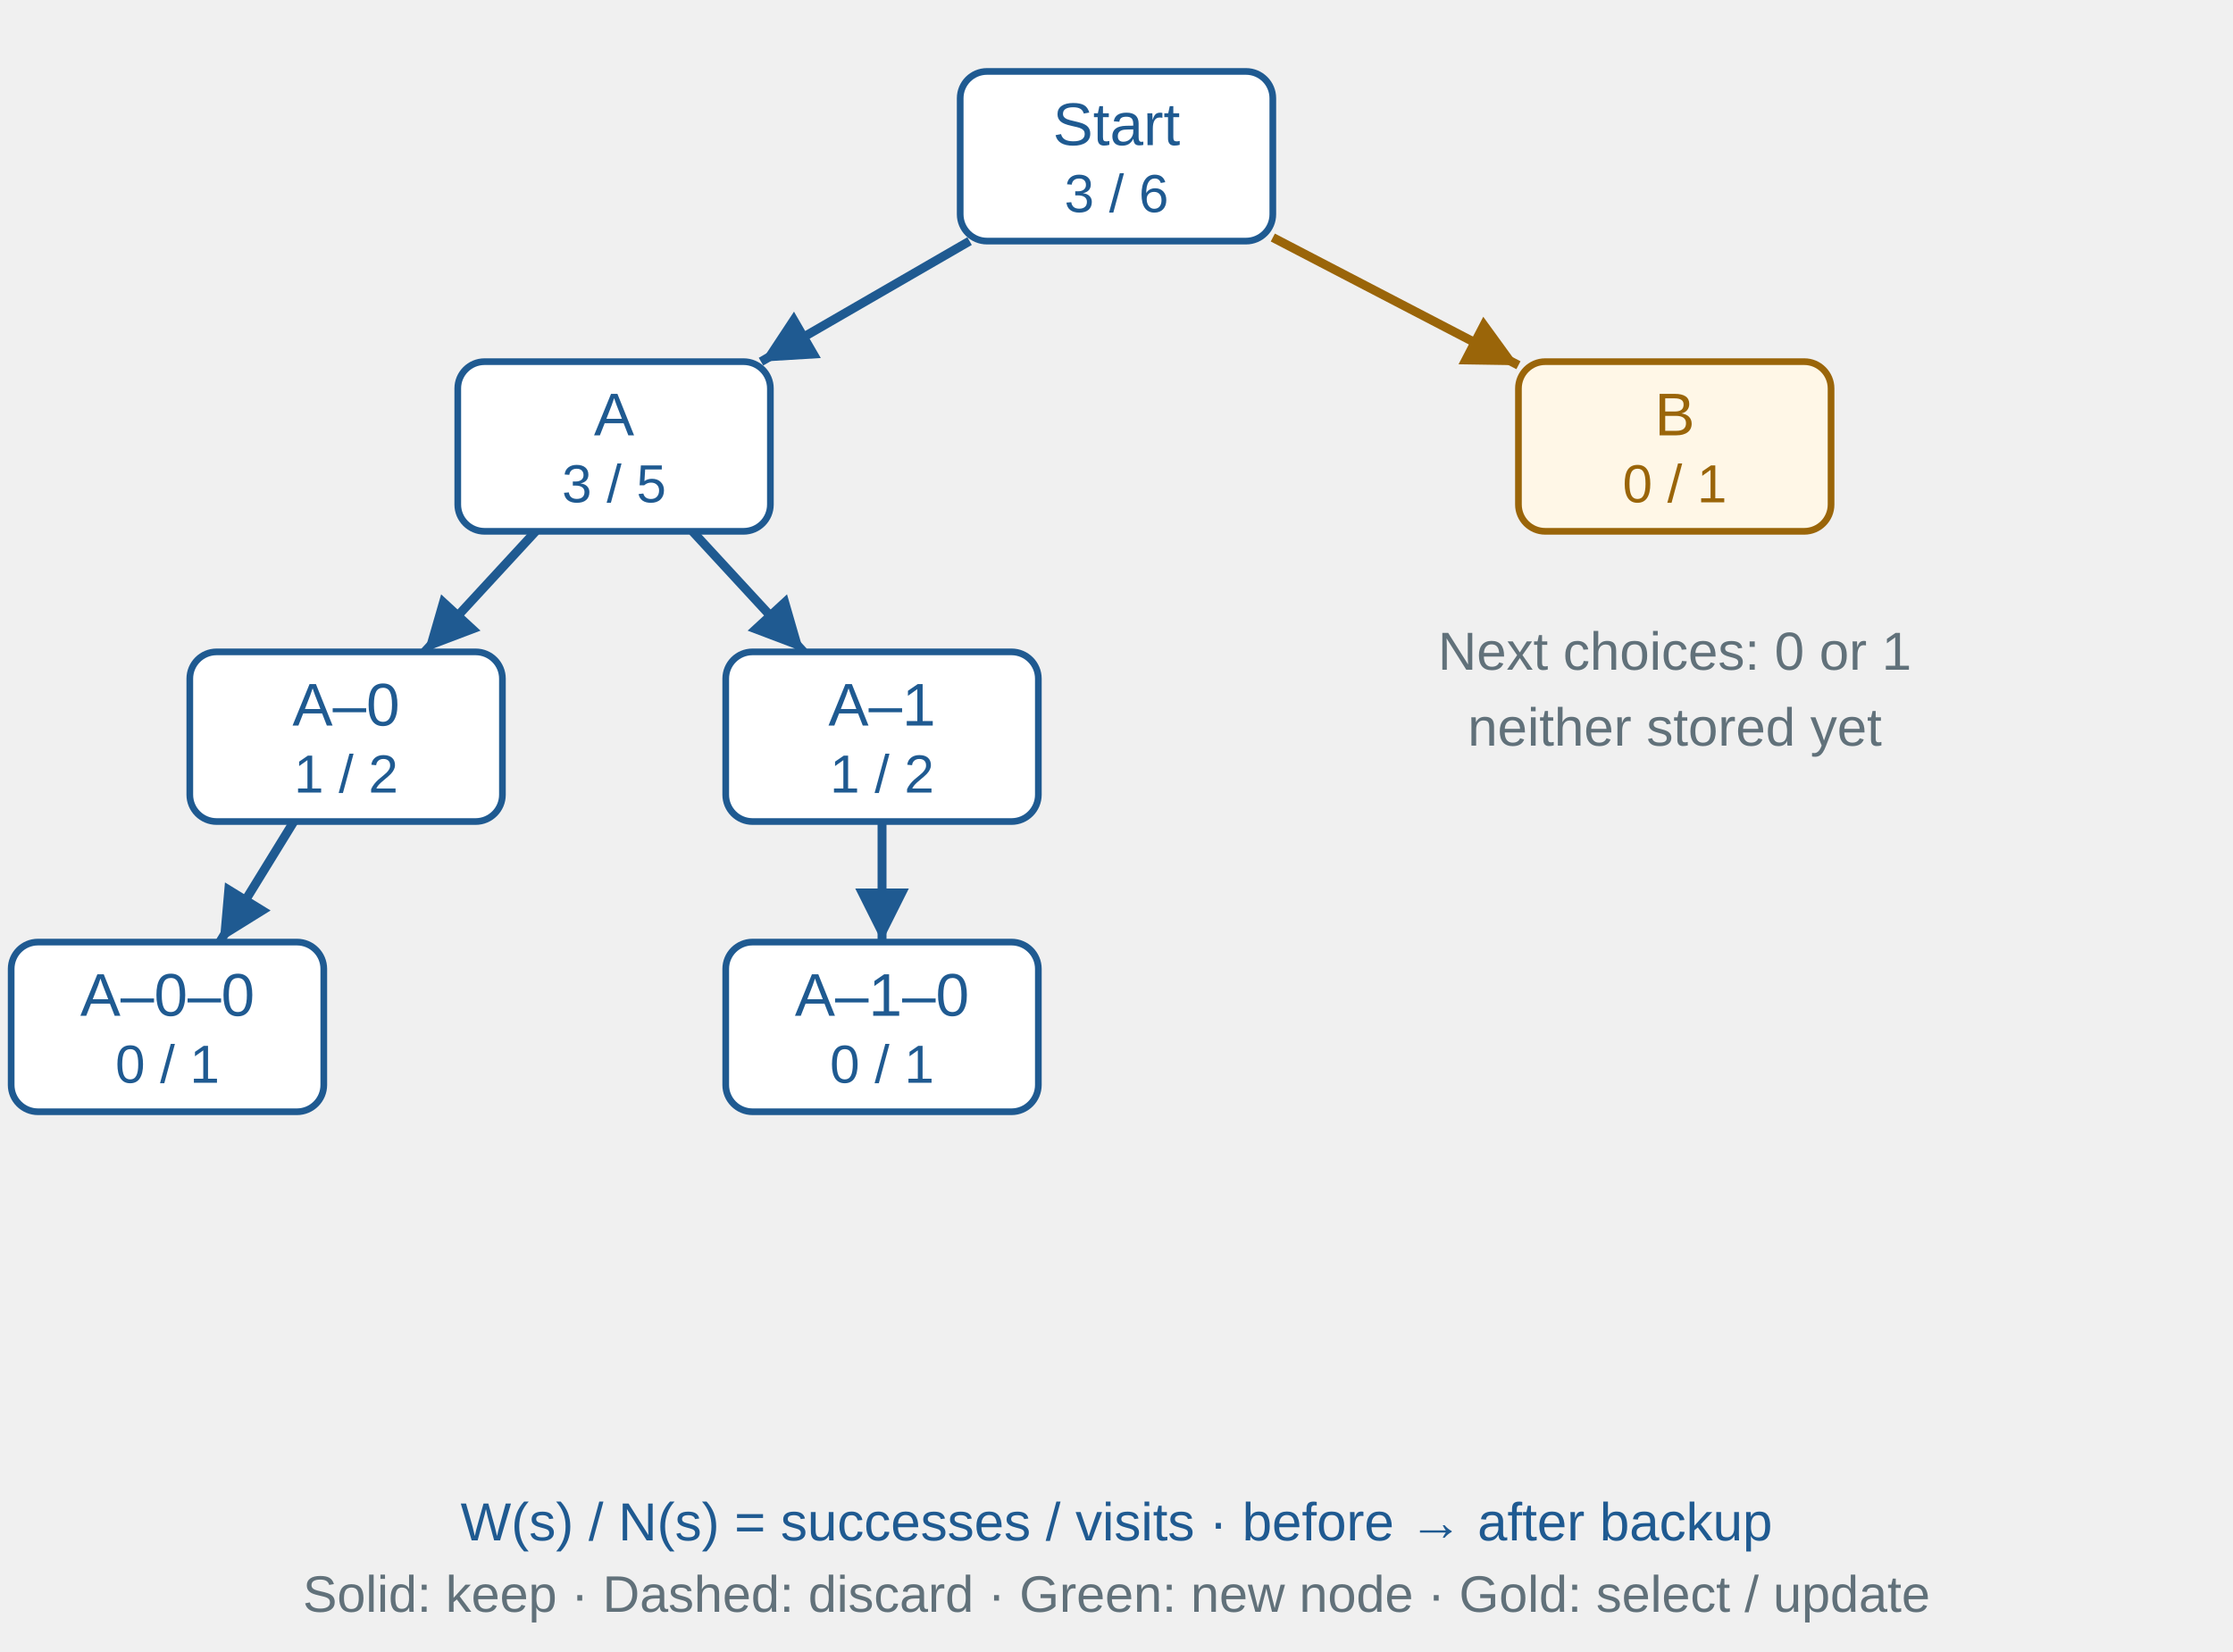
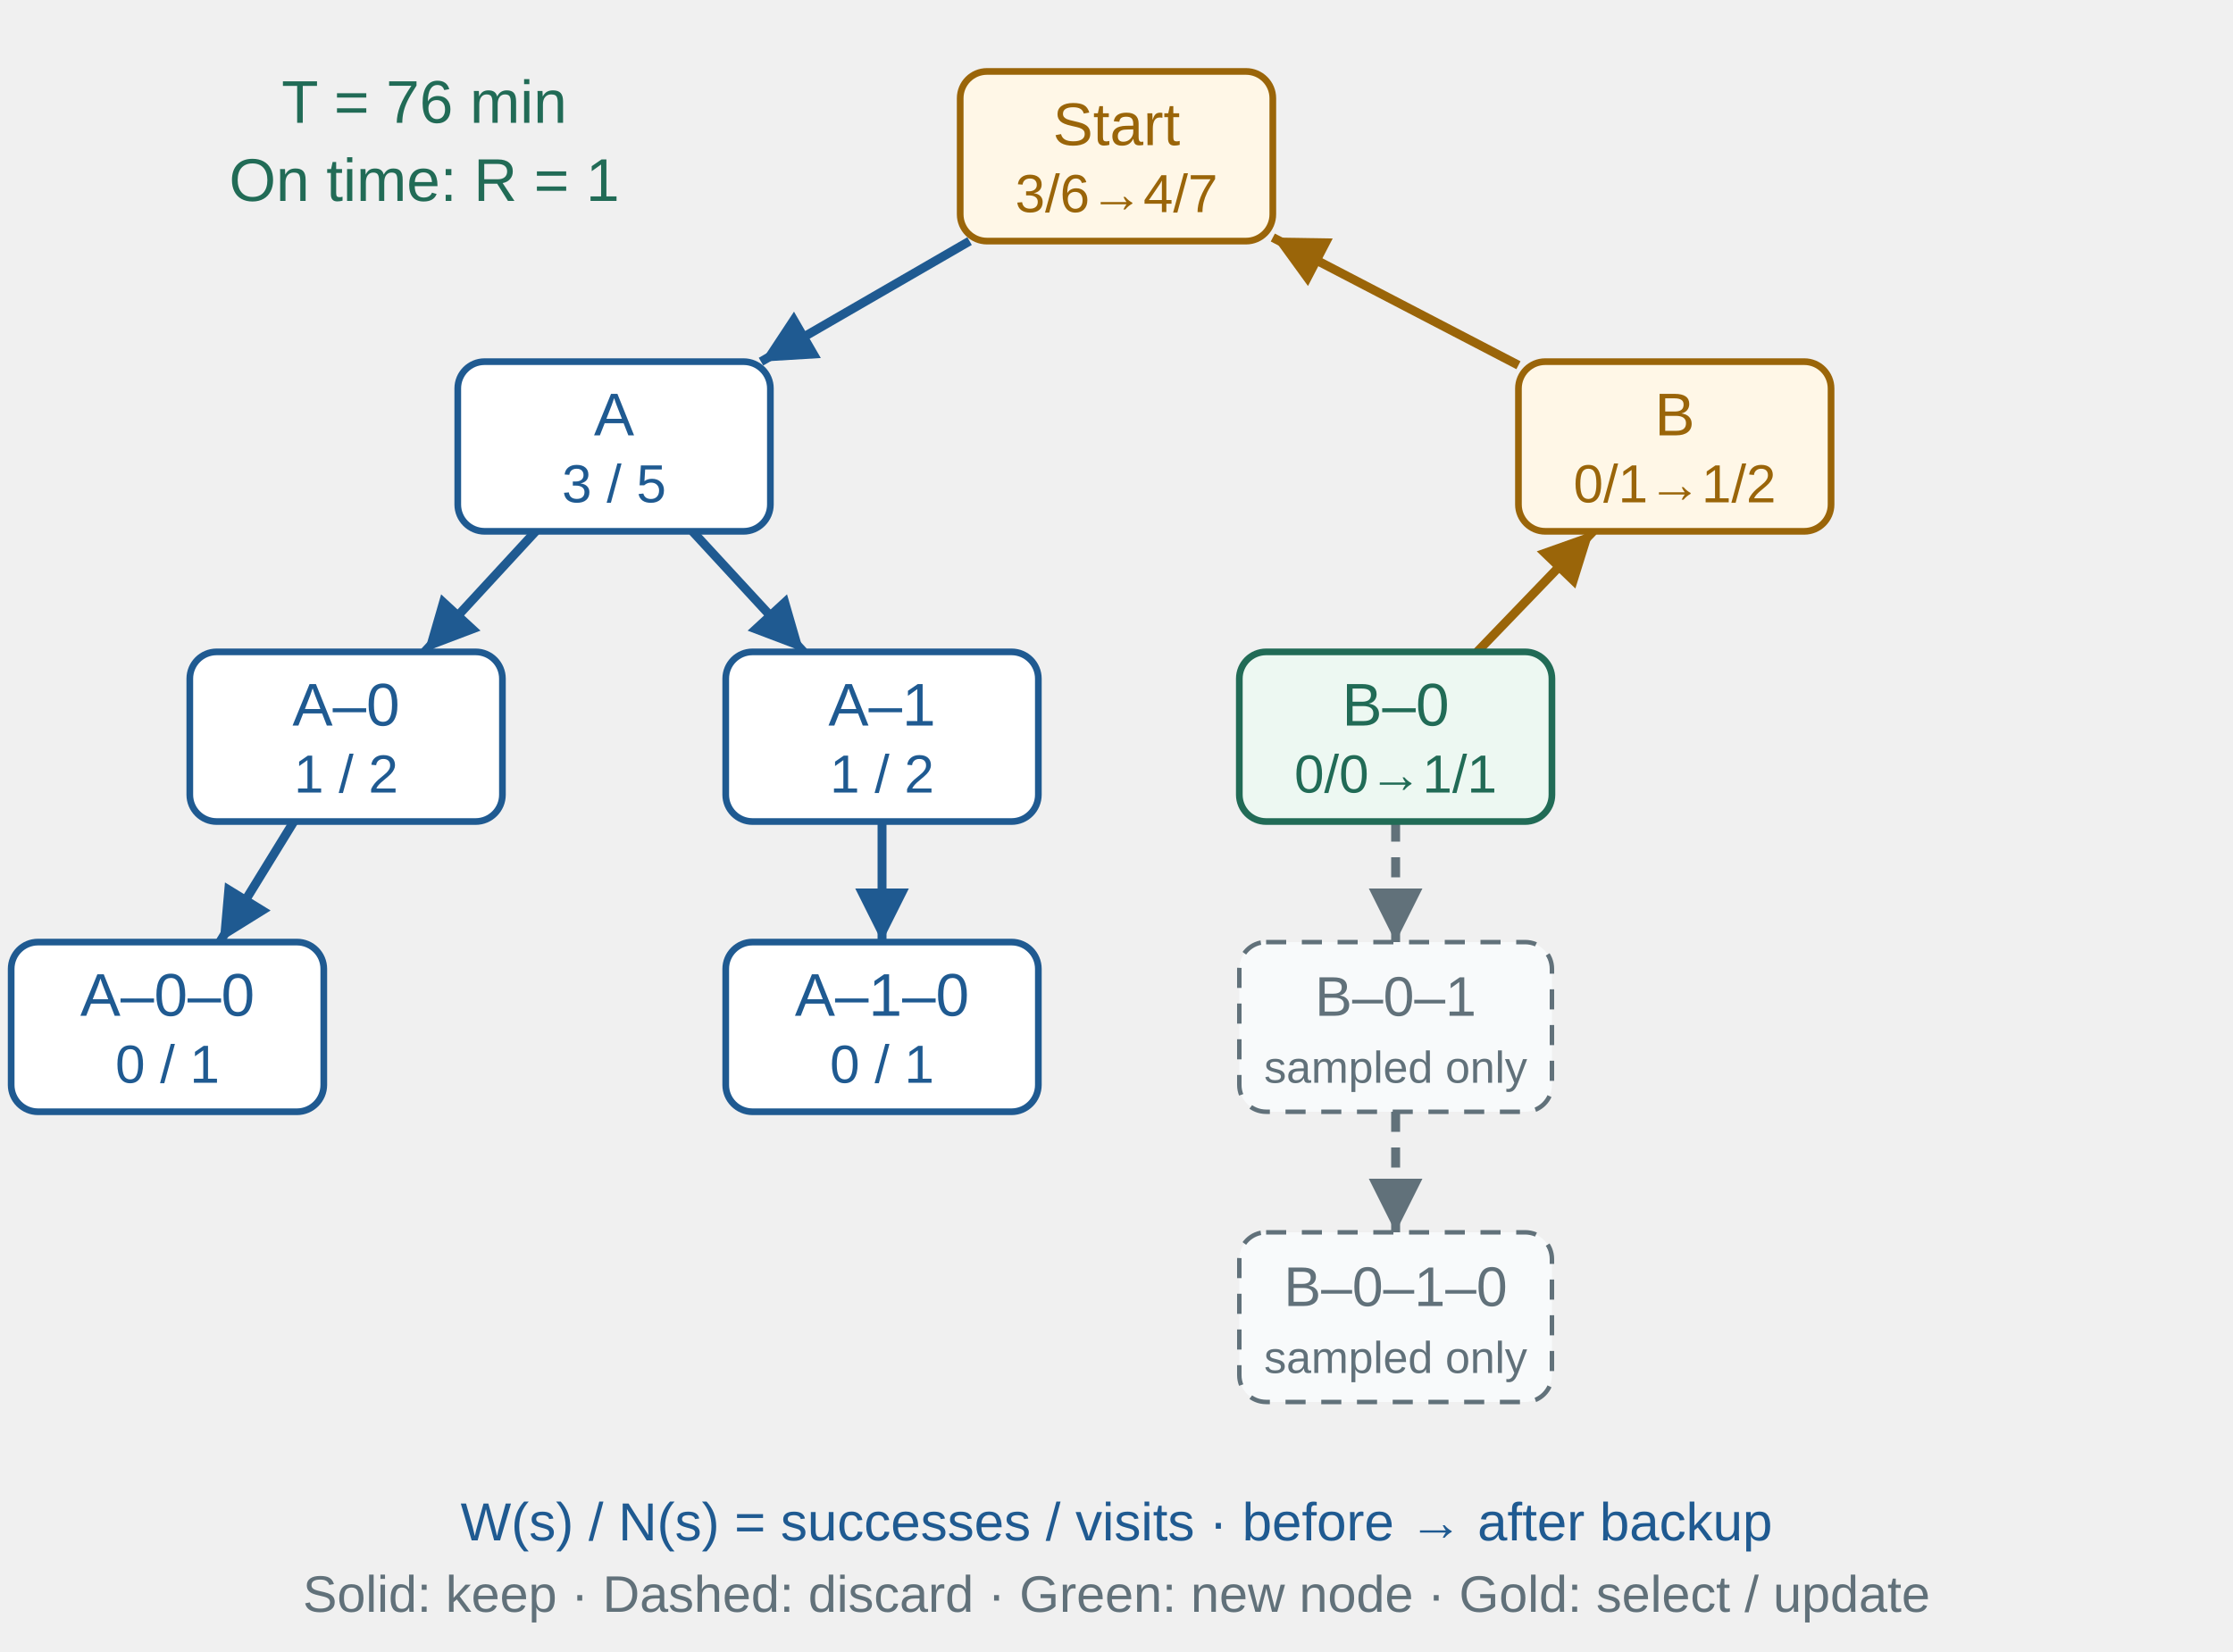
<svg xmlns="http://www.w3.org/2000/svg" viewBox="0 0 1000 740" role="img" aria-labelledby="title desc">
  <defs>
    <marker id="blue" viewBox="0 0 10 10" refX="10" refY="5" markerWidth="6" markerHeight="6" orient="auto-start-reverse">
      <path d="M0 0 L10 5 L0 10 Z" fill="#1f5a91" />
    </marker>
    <marker id="gold" viewBox="0 0 10 10" refX="10" refY="5" markerWidth="6" markerHeight="6" orient="auto-start-reverse">
      <path d="M0 0 L10 5 L0 10 Z" fill="#9a6509" />
    </marker>
    <marker id="green" viewBox="0 0 10 10" refX="10" refY="5" markerWidth="6" markerHeight="6" orient="auto-start-reverse">
      <path d="M0 0 L10 5 L0 10 Z" fill="#216b56" />
    </marker>
    <marker id="red" viewBox="0 0 10 10" refX="10" refY="5" markerWidth="6" markerHeight="6" orient="auto-start-reverse">
      <path d="M0 0 L10 5 L0 10 Z" fill="#ac3543" />
    </marker>
    <marker id="gray" viewBox="0 0 10 10" refX="10" refY="5" markerWidth="6" markerHeight="6" orient="auto-start-reverse">
      <path d="M0 0 L10 5 L0 10 Z" fill="#61717a" />
    </marker>
  </defs>
  <g font-family="Arial, sans-serif" text-anchor="middle">
    <path d="M434.2 108.0 L340.8 162.0" fill="none" stroke="#1f5a91" stroke-width="4" marker-end="url(#blue)" />
-     <path d="M570.0 106.4 L680.0 163.6" fill="none" stroke="#9a6509" stroke-width="4" marker-end="url(#gold)" />
+     <path d="M680.0 163.6 L570.0 106.4" fill="none" stroke="#9a6509" stroke-width="4" marker-end="url(#gold)" />
    <path d="M239.9 238.0 L190.1 292.0" fill="none" stroke="#1f5a91" stroke-width="4" marker-end="url(#blue)" />
    <path d="M310.1 238.0 L359.9 292.0" fill="none" stroke="#1f5a91" stroke-width="4" marker-end="url(#blue)" />
    <path d="M131.6 368.0 L98.4 422.0" fill="none" stroke="#1f5a91" stroke-width="4" marker-end="url(#blue)" />
    <path d="M395.0 368.0 L395.0 422.0" fill="none" stroke="#1f5a91" stroke-width="4" marker-end="url(#blue)" />
-     <rect x="430" y="32" width="140" height="76" rx="12" fill="white" stroke="#1f5a91" stroke-width="3" />
-     <text x="500" y="65" font-size="27" fill="#1f5a91">Start</text>
-     <text x="500" y="95" font-size="24" fill="#1f5a91">3 / 6</text>
+     <path d="M661.5 292.0 L713.5 238.0" fill="none" stroke="#9a6509" stroke-width="4" marker-end="url(#gold)" />
+     <path d="M625.0 368.0 L625.0 422.0" fill="none" stroke="#61717a" stroke-width="4" stroke-dasharray="9 7" marker-end="url(#gray)" />
+     <path d="M625.0 498.0 L625.0 552.0" fill="none" stroke="#61717a" stroke-width="4" stroke-dasharray="9 7" marker-end="url(#gray)" />
+     <rect x="430" y="32" width="140" height="76" rx="12" fill="#fff7e7" stroke="#9a6509" stroke-width="3" />
+     <text x="500" y="65" font-size="27" fill="#9a6509">Start</text>
+     <text x="500" y="95" font-size="24" fill="#9a6509">3/6→4/7</text>
    <rect x="205" y="162" width="140" height="76" rx="12" fill="white" stroke="#1f5a91" stroke-width="3" />
    <text x="275" y="195" font-size="27" fill="#1f5a91">A</text>
    <text x="275" y="225" font-size="24" fill="#1f5a91">3 / 5</text>
    <rect x="680" y="162" width="140" height="76" rx="12" fill="#fff7e7" stroke="#9a6509" stroke-width="3" />
    <text x="750" y="195" font-size="27" fill="#9a6509">B</text>
-     <text x="750" y="225" font-size="24" fill="#9a6509">0 / 1</text>
+     <text x="750" y="225" font-size="24" fill="#9a6509">0/1→1/2</text>
    <rect x="85" y="292" width="140" height="76" rx="12" fill="white" stroke="#1f5a91" stroke-width="3" />
    <text x="155" y="325" font-size="27" fill="#1f5a91">A–0</text>
    <text x="155" y="355" font-size="24" fill="#1f5a91">1 / 2</text>
    <rect x="325" y="292" width="140" height="76" rx="12" fill="white" stroke="#1f5a91" stroke-width="3" />
    <text x="395" y="325" font-size="27" fill="#1f5a91">A–1</text>
    <text x="395" y="355" font-size="24" fill="#1f5a91">1 / 2</text>
    <rect x="5" y="422" width="140" height="76" rx="12" fill="white" stroke="#1f5a91" stroke-width="3" />
    <text x="75" y="455" font-size="27" fill="#1f5a91">A–0–0</text>
    <text x="75" y="485" font-size="24" fill="#1f5a91">0 / 1</text>
    <rect x="325" y="422" width="140" height="76" rx="12" fill="white" stroke="#1f5a91" stroke-width="3" />
    <text x="395" y="455" font-size="27" fill="#1f5a91">A–1–0</text>
    <text x="395" y="485" font-size="24" fill="#1f5a91">0 / 1</text>
-     <text x="750" y="300" font-size="24" fill="#61717a">Next choices: 0 or 1</text>
-     <text x="750" y="334" font-size="24" fill="#61717a">neither stored yet</text>
+     <rect x="555" y="292" width="140" height="76" rx="12" fill="#edf8f2" stroke="#216b56" stroke-width="3" />
+     <text x="625" y="325" font-size="27" fill="#216b56">B–0</text>
+     <text x="625" y="355" font-size="24" fill="#216b56">0/0→1/1</text>
+     <rect x="555" y="422" width="140" height="76" rx="12" fill="#f8fafb" stroke="#61717a" stroke-width="2" stroke-dasharray="9 7" />
+     <text x="625" y="455" font-size="25" fill="#61717a">B–0–1</text>
+     <text x="625" y="485" font-size="20" fill="#61717a">sampled only</text>
+     <rect x="555" y="552" width="140" height="76" rx="12" fill="#f8fafb" stroke="#61717a" stroke-width="2" stroke-dasharray="9 7" />
+     <text x="625" y="585" font-size="25" fill="#61717a">B–0–1–0</text>
+     <text x="625" y="615" font-size="20" fill="#61717a">sampled only</text>
+     <text x="190" y="55" font-size="27" fill="#216b56">T = 76 min</text>
+     <text x="190" y="90" font-size="27" fill="#216b56">On time: R = 1</text>
    <text x="500" y="690" font-size="24" fill="#1f5a91">W(s) / N(s) = successes / visits · before → after backup</text>
    <text x="500" y="722" font-size="23" fill="#61717a">Solid: keep · Dashed: discard · Green: new node · Gold: select / update</text>
  </g>
</svg>
